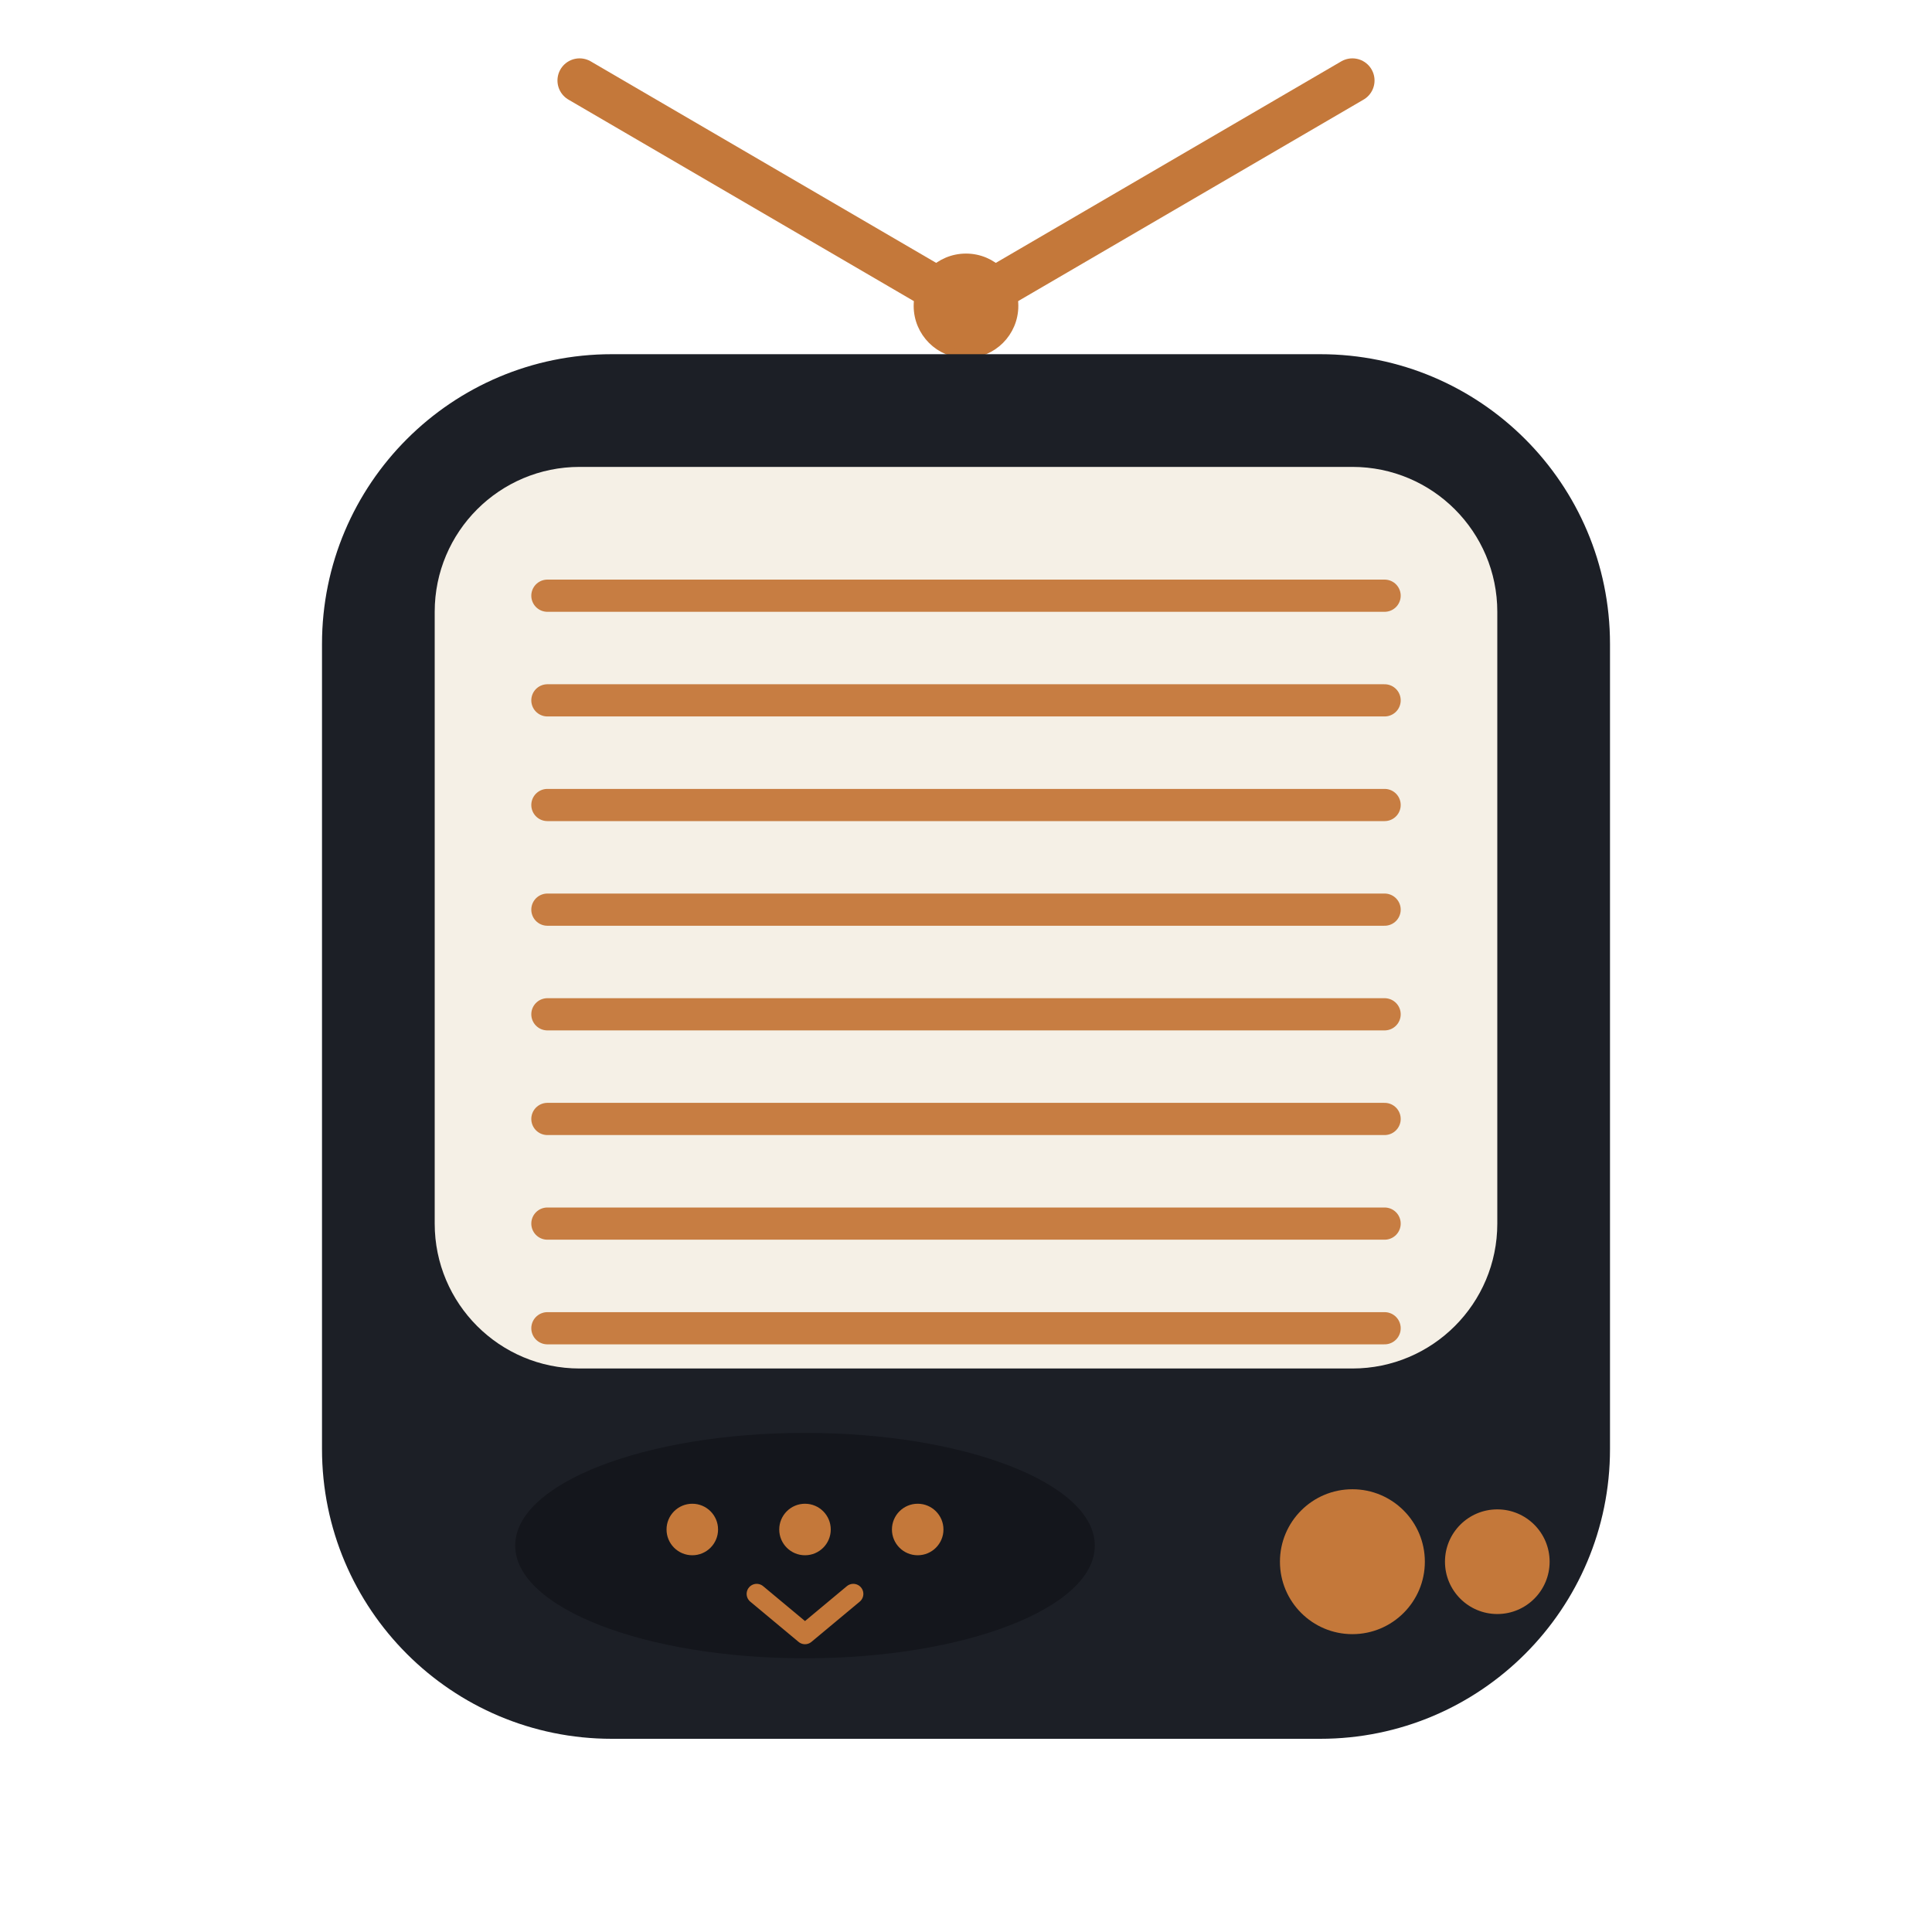
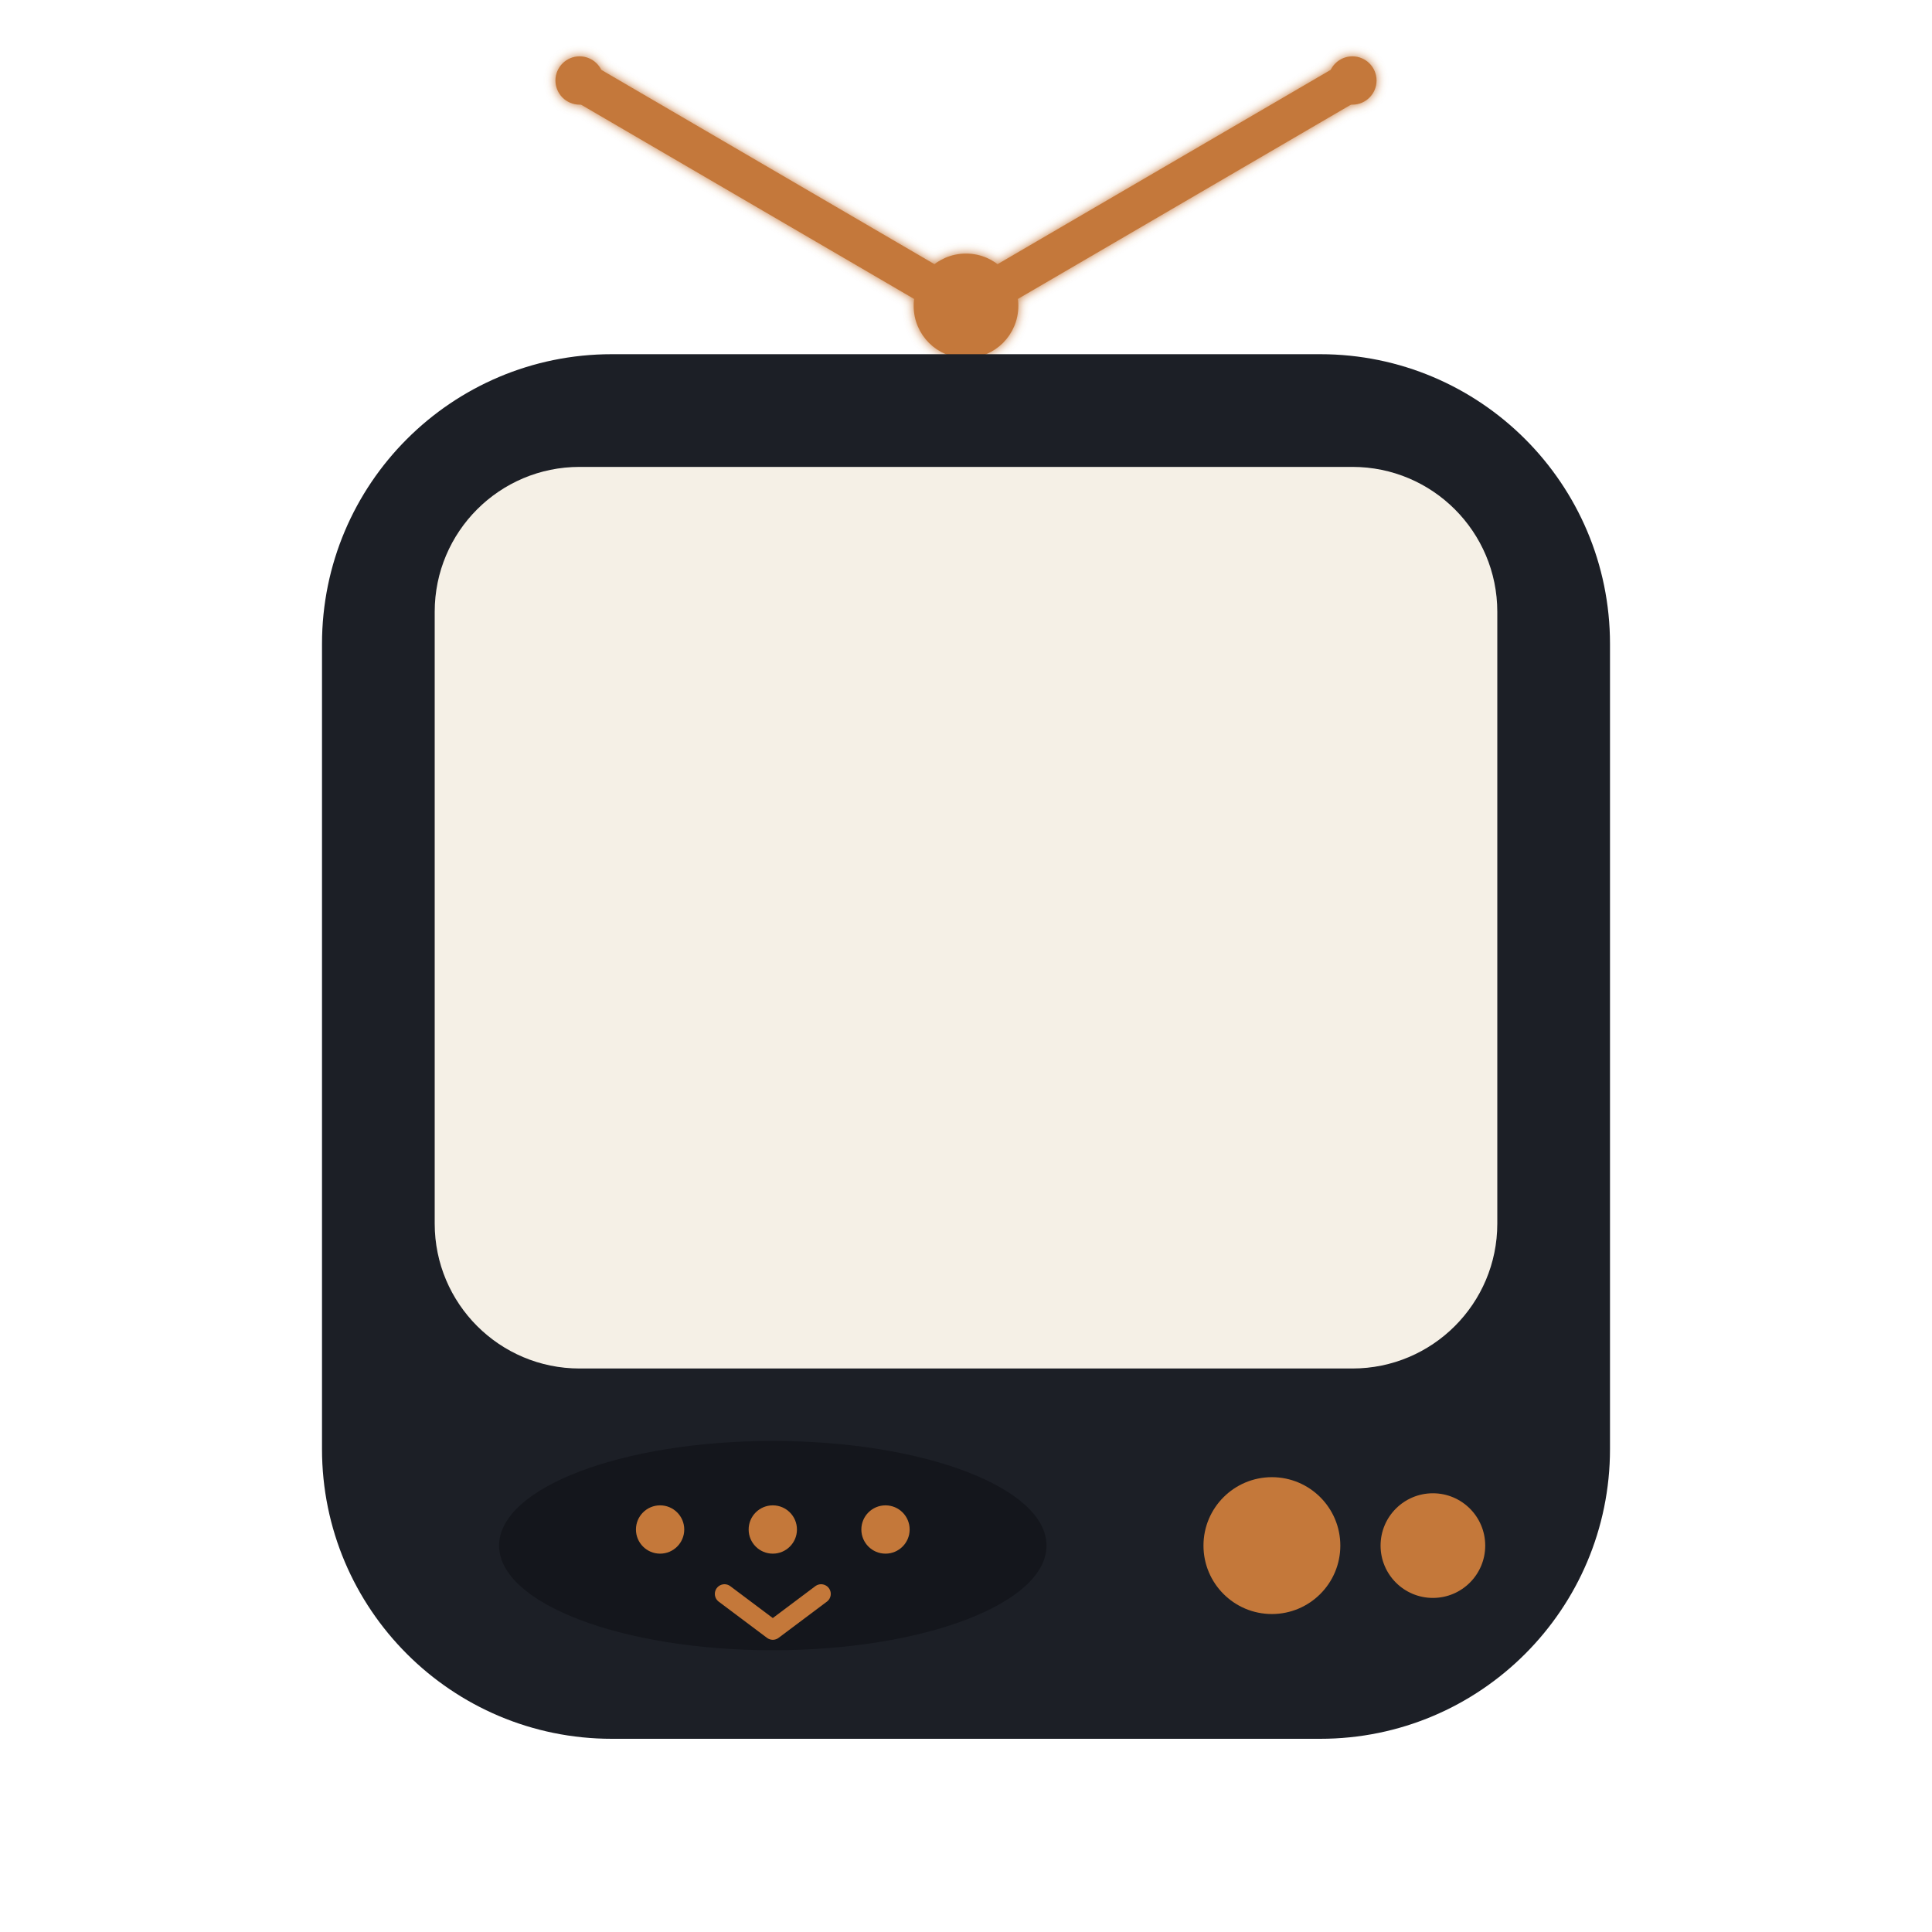
<svg xmlns="http://www.w3.org/2000/svg" viewBox="0 0 240 240" role="img" aria-labelledby="title desc">
  <defs>
+     <linearGradient id="scan" x1="0%" y1="0%" x2="100%" y2="0%">
+       <stop offset="0%" stop-color="#C4783A" stop-opacity="0" />
+       <stop offset="12%" stop-color="#C4783A" stop-opacity="0.95" />
+       <stop offset="88%" stop-color="#C4783A" stop-opacity="0.95" />
+       <stop offset="100%" stop-color="#C4783A" stop-opacity="0" />
+     </linearGradient>
+     <filter id="softGlow" x="-20%" y="-20%" width="140%" height="140%">
+       <feGaussianBlur in="SourceGraphic" stdDeviation="0.6" result="blur" />
+       <feMerge>
+         <feMergeNode in="blur" />
+         <feMergeNode in="SourceGraphic" />
+       </feMerge>
+     </filter>
    <style>
      .charcoal { fill: #1C1F26; }
      .cream { fill: #F5F0E6; }
      .amber { fill: #C4783A; stroke: #C4783A; }
      .recess { fill: #14161C; }
    </style>
  </defs>
-   <g class="amber" stroke-linecap="round" stroke-linejoin="round">
+   <g class="amber" stroke-linecap="round" stroke-linejoin="round" filter="url(#softGlow)">
    <circle cx="120" cy="38" r="6" fill="#C4783A" />
-     <line x1="120" y1="38" x2="72" y2="10" stroke-width="5.5" />
-     <line x1="120" y1="38" x2="168" y2="10" stroke-width="5.5" />
+     <line x1="120" y1="38" x2="72" y2="10" stroke-width="5" />
+     <line x1="120" y1="38" x2="168" y2="10" stroke-width="5" />
+     <circle cx="72" cy="10" r="2.5" fill="#C4783A" />
+     <circle cx="168" cy="10" r="2.5" fill="#C4783A" />
  </g>
  <rect class="charcoal" x="40" y="44" width="160" height="172" rx="36" ry="36" />
  <rect class="cream" x="54" y="58" width="132" height="112" rx="18" ry="18" />
-   <g stroke="#C4783A" stroke-width="4" stroke-linecap="round" opacity="0.95">
-     <line x1="68" y1="74" x2="172" y2="74" />
-     <line x1="68" y1="87" x2="172" y2="87" />
-     <line x1="68" y1="100" x2="172" y2="100" />
-     <line x1="68" y1="113" x2="172" y2="113" />
-     <line x1="68" y1="126" x2="172" y2="126" />
-     <line x1="68" y1="139" x2="172" y2="139" />
-     <line x1="68" y1="152" x2="172" y2="152" />
-     <line x1="68" y1="165" x2="172" y2="165" />
+   <g filter="url(#softGlow)">
+     <line x1="68" y1="74" x2="172" y2="74" stroke="url(#scan)" stroke-width="4.5" stroke-linecap="round" />
+     <line x1="68" y1="87" x2="172" y2="87" stroke="url(#scan)" stroke-width="4.5" stroke-linecap="round" />
+     <line x1="68" y1="100" x2="172" y2="100" stroke="url(#scan)" stroke-width="4.5" stroke-linecap="round" />
+     <line x1="68" y1="113" x2="172" y2="113" stroke="url(#scan)" stroke-width="4.5" stroke-linecap="round" />
+     <line x1="68" y1="126" x2="172" y2="126" stroke="url(#scan)" stroke-width="4.5" stroke-linecap="round" />
+     <line x1="68" y1="139" x2="172" y2="139" stroke="url(#scan)" stroke-width="4.5" stroke-linecap="round" />
+     <line x1="68" y1="152" x2="172" y2="152" stroke="url(#scan)" stroke-width="4.5" stroke-linecap="round" />
+     <line x1="68" y1="165" x2="172" y2="165" stroke="url(#scan)" stroke-width="4.5" stroke-linecap="round" />
  </g>
-   <ellipse class="recess" cx="100" cy="192" rx="36" ry="14" />
-   <circle cx="86" cy="190" r="3.2" fill="#C4783A" />
-   <circle cx="100" cy="190" r="3.2" fill="#C4783A" />
-   <circle cx="114" cy="190" r="3.2" fill="#C4783A" />
-   <path d="M94 198 L100 203 L106 198" fill="none" stroke="#C4783A" stroke-width="2.5" stroke-linecap="round" stroke-linejoin="round" />
-   <circle cx="168" cy="194" r="9" fill="#C4783A" />
-   <circle cx="186" cy="194" r="6.5" fill="#C4783A" />
+   <ellipse class="recess" cx="96" cy="192" rx="34" ry="13" />
+   <circle cx="82" cy="190" r="3" fill="#C4783A" />
+   <circle cx="96" cy="190" r="3" fill="#C4783A" />
+   <circle cx="110" cy="190" r="3" fill="#C4783A" />
+   <path d="M90 198 L96 202.5 L102 198" fill="none" stroke="#C4783A" stroke-width="2.4" stroke-linecap="round" stroke-linejoin="round" />
+   <circle cx="158" cy="192" r="8.5" fill="#C4783A" />
+   <circle cx="178" cy="192" r="6.5" fill="#C4783A" />
</svg>
